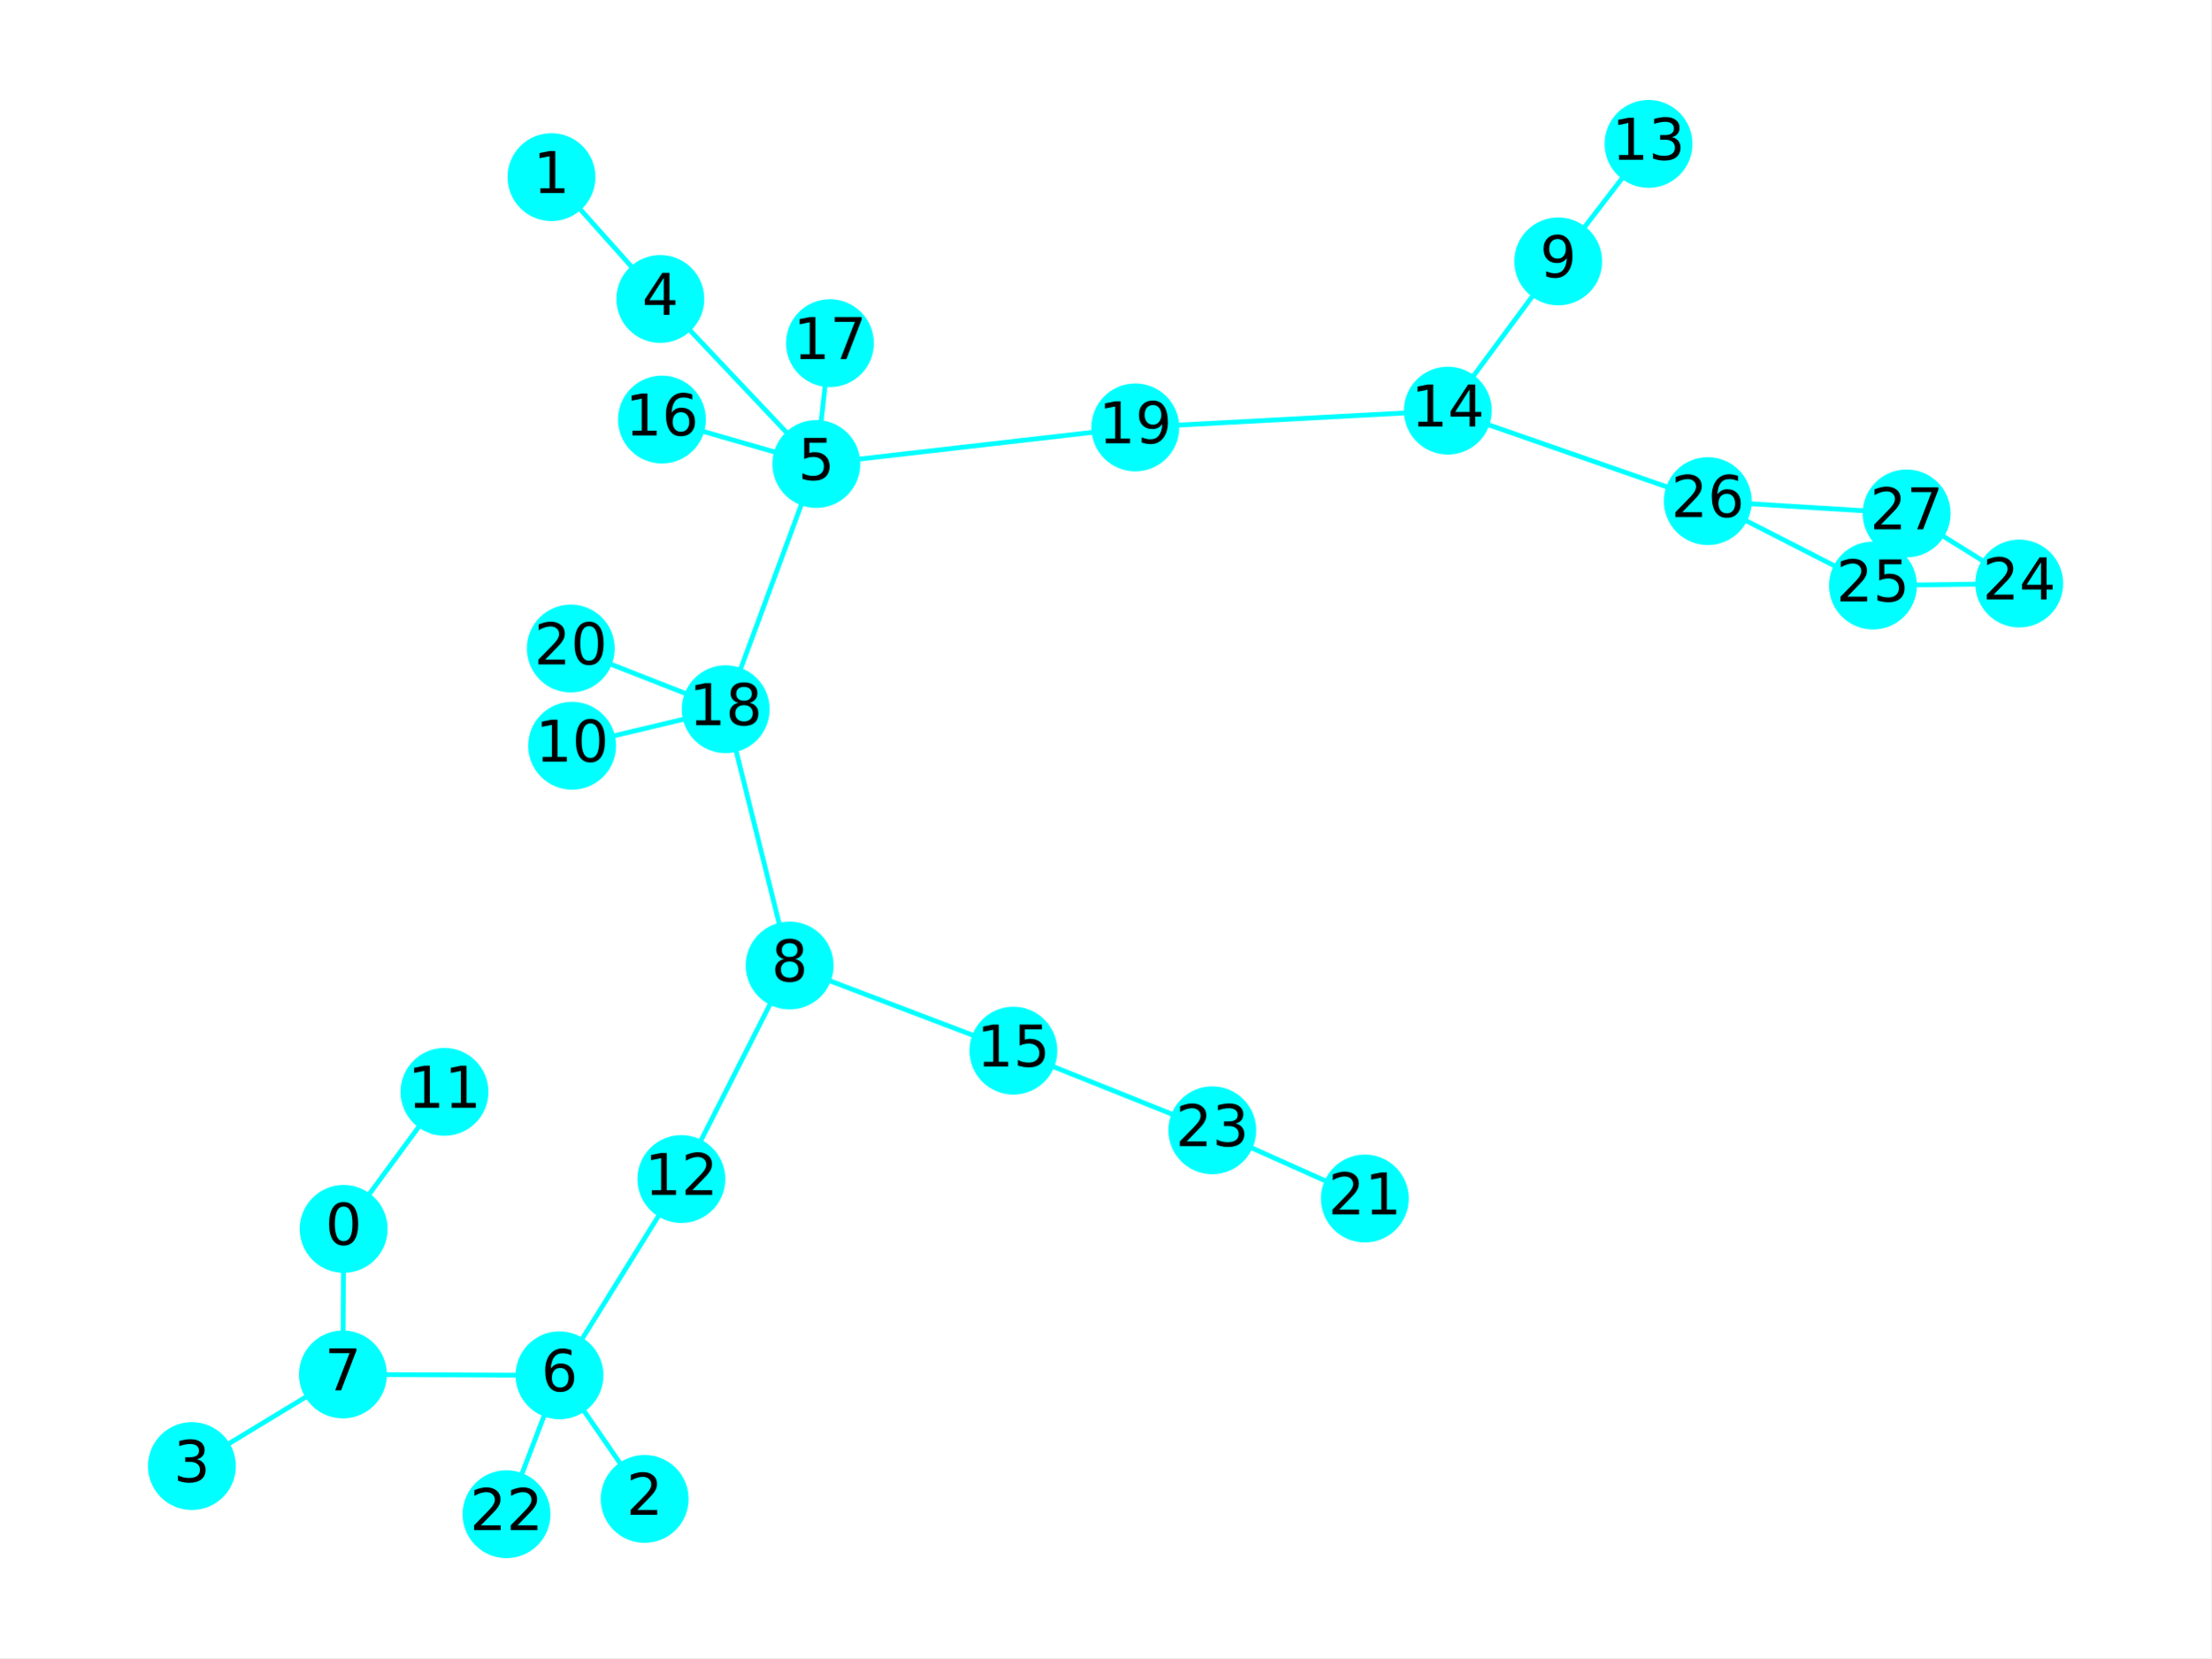
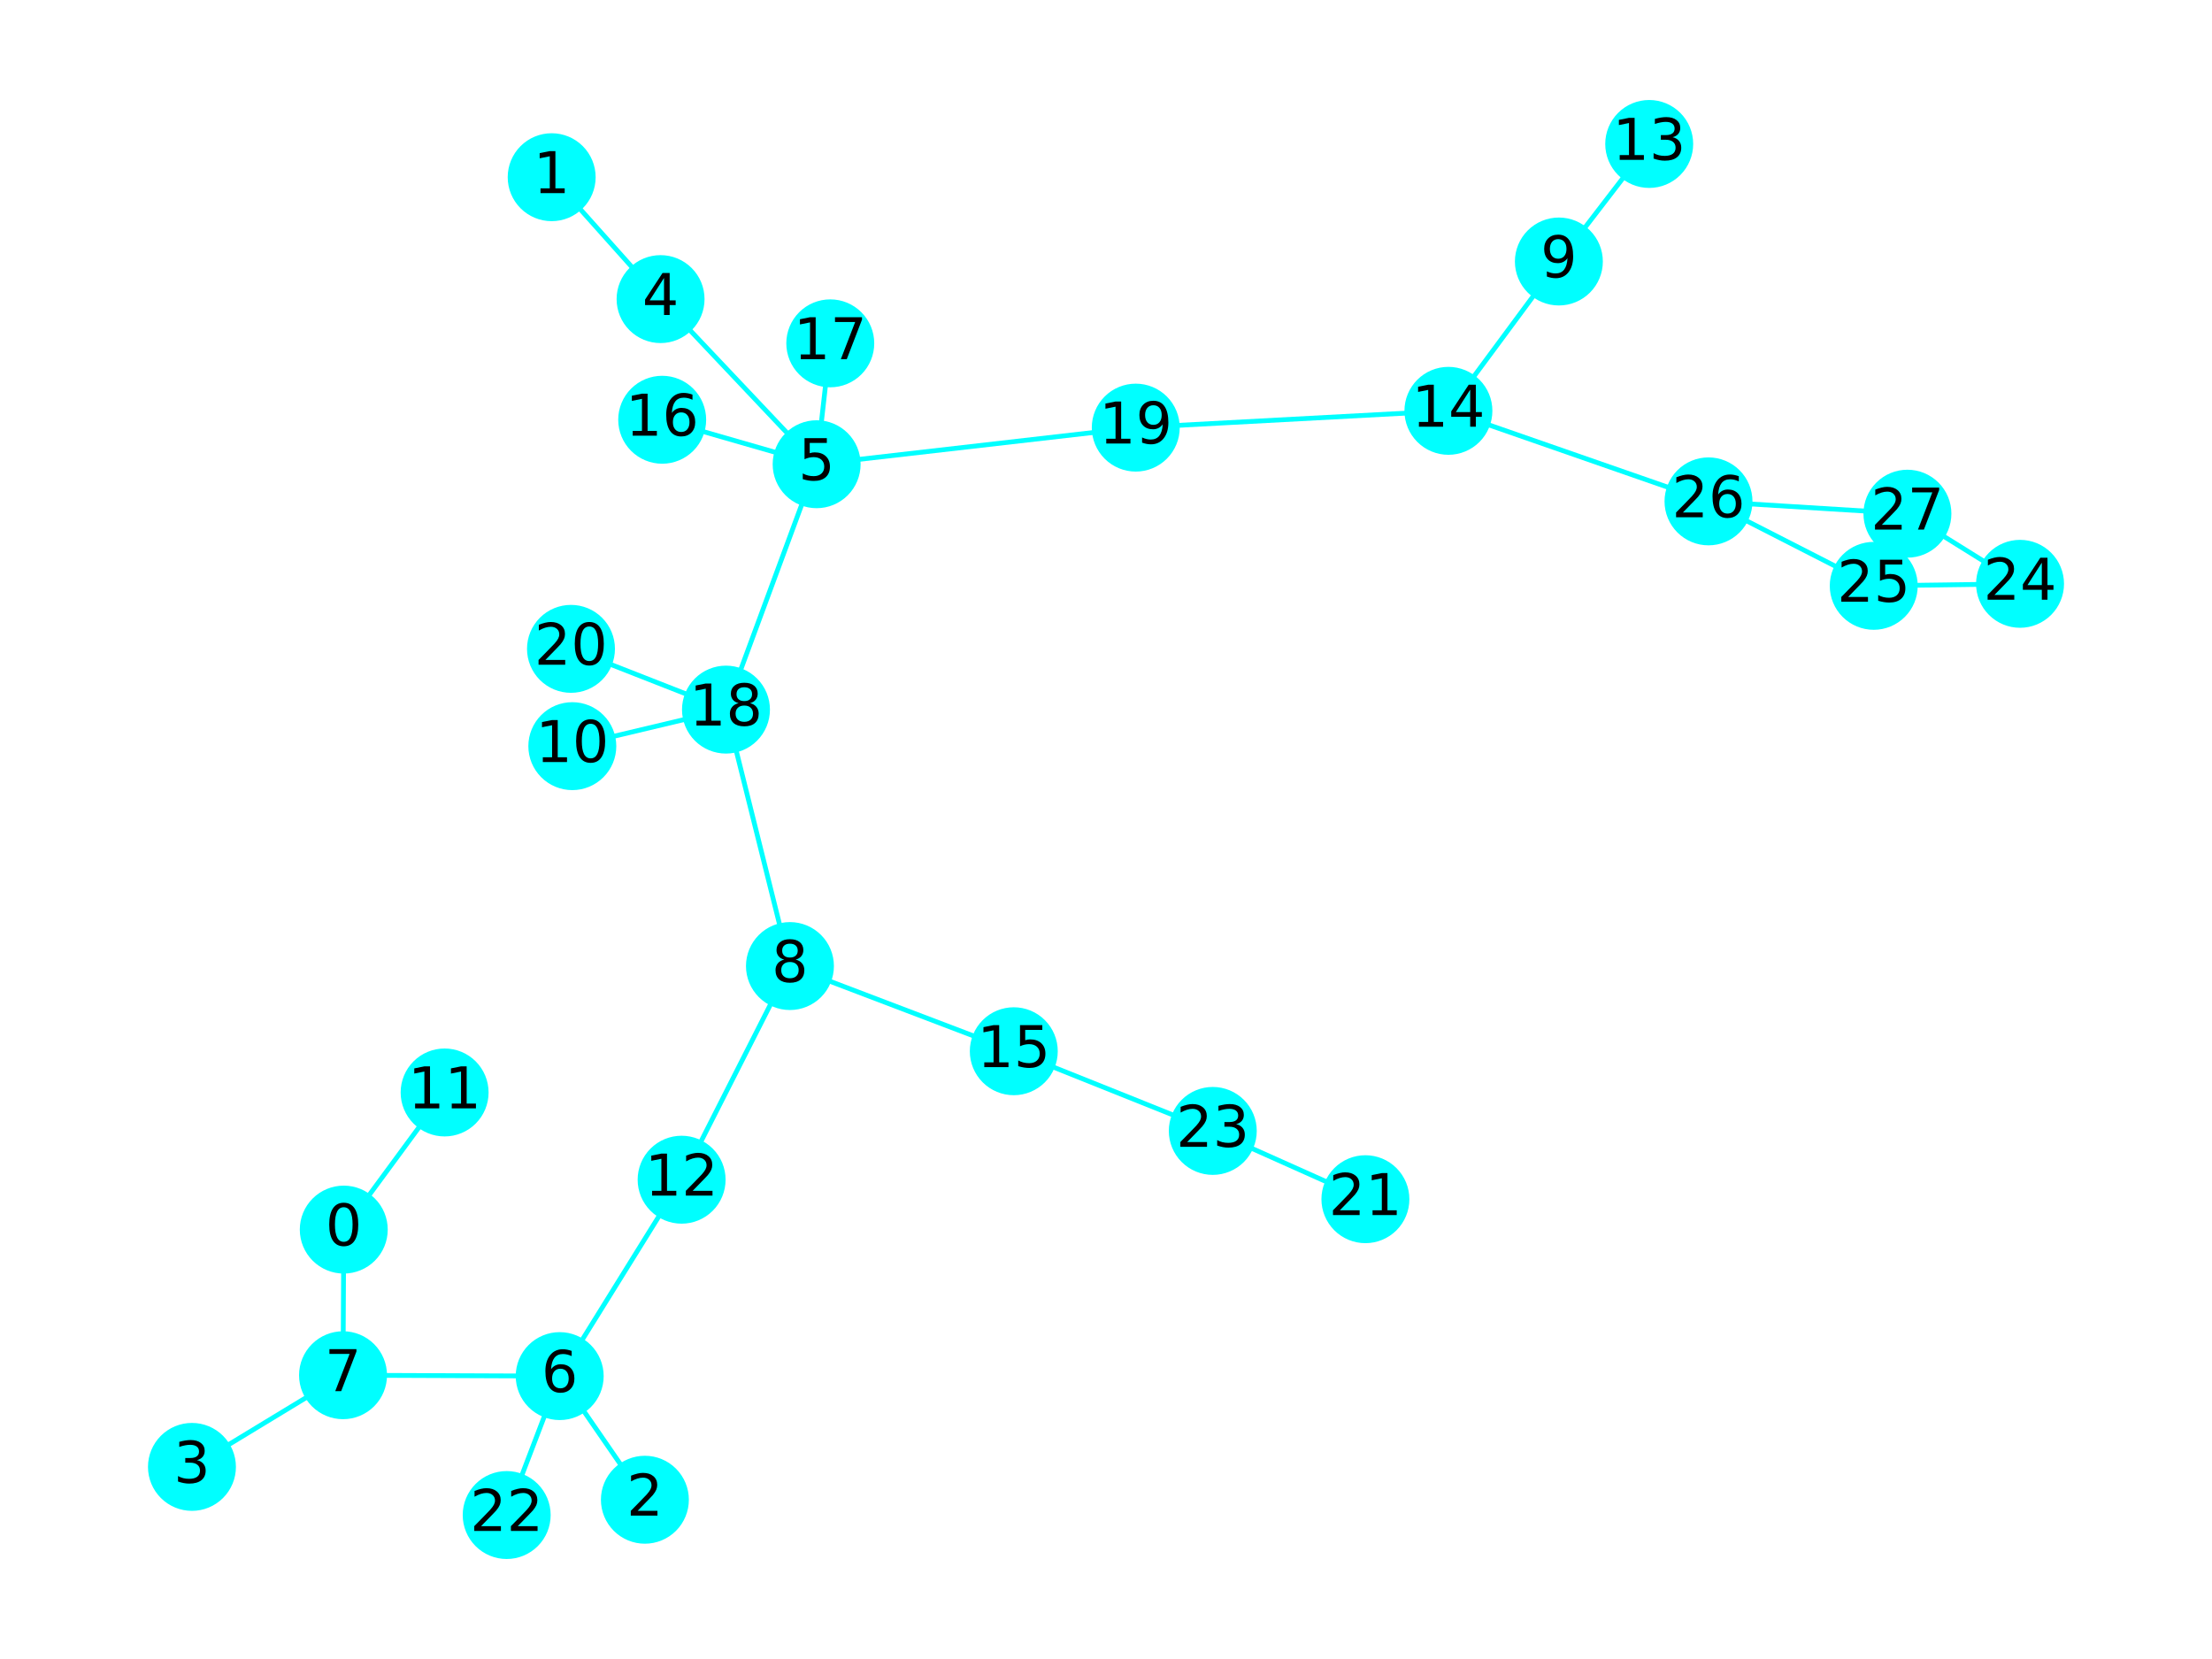
- <svg xmlns="http://www.w3.org/2000/svg" xmlns:xlink="http://www.w3.org/1999/xlink" width="460.8pt" height="345.6pt" viewBox="0 0 460.8 345.6" version="1.1">
+ <svg xmlns="http://www.w3.org/2000/svg" xmlns:xlink="http://www.w3.org/1999/xlink" width="614.4" height="460.8" version="1.1" viewBox="0 0 460.8 345.6">
  <defs>
-     <style type="text/css">*{stroke-linejoin: round; stroke-linecap: butt}</style>
+     <style type="text/css">*{stroke-linejoin:round;stroke-linecap:butt}</style>
  </defs>
  <g id="figure_1">
    <g id="patch_1">
-       <path d="M 0 345.6  L 460.8 345.6  L 460.8 0  L 0 0  z " style="fill: #ffffff" />
+       <path d="M 0 345.6 L 460.8 345.6 L 460.8 0 L 0 0 z" style="fill:#fff" />
    </g>
    <g id="axes_1">
      <g id="LineCollection_1">
-         <path d="M 71.613 256.147  L 92.621 227.581  " clip-path="url(#p18b31a2ccb)" style="fill: none; stroke: #00ffff" />
-         <path d="M 71.613 256.147  L 71.46 286.484  " clip-path="url(#p18b31a2ccb)" style="fill: none; stroke: #00ffff" />
-         <path d="M 71.46 286.484  L 39.987 305.581  " clip-path="url(#p18b31a2ccb)" style="fill: none; stroke: #00ffff" />
-         <path d="M 71.46 286.484  L 116.596 286.667  " clip-path="url(#p18b31a2ccb)" style="fill: none; stroke: #00ffff" />
-         <path d="M 114.924 36.915  L 137.609 62.309  " clip-path="url(#p18b31a2ccb)" style="fill: none; stroke: #00ffff" />
-         <path d="M 137.609 62.309  L 170.121 96.707  " clip-path="url(#p18b31a2ccb)" style="fill: none; stroke: #00ffff" />
-         <path d="M 134.342 312.423  L 116.596 286.667  " clip-path="url(#p18b31a2ccb)" style="fill: none; stroke: #00ffff" />
-         <path d="M 116.596 286.667  L 105.552 315.61  " clip-path="url(#p18b31a2ccb)" style="fill: none; stroke: #00ffff" />
-         <path d="M 116.596 286.667  L 141.993 245.753  " clip-path="url(#p18b31a2ccb)" style="fill: none; stroke: #00ffff" />
-         <path d="M 170.121 96.707  L 137.946 87.443  " clip-path="url(#p18b31a2ccb)" style="fill: none; stroke: #00ffff" />
-         <path d="M 170.121 96.707  L 172.961 71.523  " clip-path="url(#p18b31a2ccb)" style="fill: none; stroke: #00ffff" />
-         <path d="M 170.121 96.707  L 236.6 89.081  " clip-path="url(#p18b31a2ccb)" style="fill: none; stroke: #00ffff" />
-         <path d="M 170.121 96.707  L 151.234 147.825  " clip-path="url(#p18b31a2ccb)" style="fill: none; stroke: #00ffff" />
-         <path d="M 236.6 89.081  L 301.731 85.584  " clip-path="url(#p18b31a2ccb)" style="fill: none; stroke: #00ffff" />
-         <path d="M 151.234 147.825  L 164.56 201.247  " clip-path="url(#p18b31a2ccb)" style="fill: none; stroke: #00ffff" />
-         <path d="M 151.234 147.825  L 119.225 155.437  " clip-path="url(#p18b31a2ccb)" style="fill: none; stroke: #00ffff" />
-         <path d="M 151.234 147.825  L 118.946 135.168  " clip-path="url(#p18b31a2ccb)" style="fill: none; stroke: #00ffff" />
-         <path d="M 141.993 245.753  L 164.56 201.247  " clip-path="url(#p18b31a2ccb)" style="fill: none; stroke: #00ffff" />
-         <path d="M 164.56 201.247  L 211.191 218.992  " clip-path="url(#p18b31a2ccb)" style="fill: none; stroke: #00ffff" />
-         <path d="M 211.191 218.992  L 252.645 235.591  " clip-path="url(#p18b31a2ccb)" style="fill: none; stroke: #00ffff" />
-         <path d="M 324.742 54.476  L 343.561 29.99  " clip-path="url(#p18b31a2ccb)" style="fill: none; stroke: #00ffff" />
-         <path d="M 324.742 54.476  L 301.731 85.584  " clip-path="url(#p18b31a2ccb)" style="fill: none; stroke: #00ffff" />
-         <path d="M 301.731 85.584  L 355.912 104.445  " clip-path="url(#p18b31a2ccb)" style="fill: none; stroke: #00ffff" />
-         <path d="M 355.912 104.445  L 390.334 122.041  " clip-path="url(#p18b31a2ccb)" style="fill: none; stroke: #00ffff" />
-         <path d="M 355.912 104.445  L 397.35 107.012  " clip-path="url(#p18b31a2ccb)" style="fill: none; stroke: #00ffff" />
-         <path d="M 252.645 235.591  L 284.439 249.815  " clip-path="url(#p18b31a2ccb)" style="fill: none; stroke: #00ffff" />
-         <path d="M 420.813 121.621  L 390.334 122.041  " clip-path="url(#p18b31a2ccb)" style="fill: none; stroke: #00ffff" />
-         <path d="M 420.813 121.621  L 397.35 107.012  " clip-path="url(#p18b31a2ccb)" style="fill: none; stroke: #00ffff" />
+         <path d="M 71.613 256.147 L 92.621 227.581" clip-path="url(#p18b31a2ccb)" style="fill:none;stroke:#0ff" />
+         <path d="M 71.613 256.147 L 71.46 286.484" clip-path="url(#p18b31a2ccb)" style="fill:none;stroke:#0ff" />
+         <path d="M 71.46 286.484 L 39.987 305.581" clip-path="url(#p18b31a2ccb)" style="fill:none;stroke:#0ff" />
+         <path d="M 71.46 286.484 L 116.596 286.667" clip-path="url(#p18b31a2ccb)" style="fill:none;stroke:#0ff" />
+         <path d="M 114.924 36.915 L 137.609 62.309" clip-path="url(#p18b31a2ccb)" style="fill:none;stroke:#0ff" />
+         <path d="M 137.609 62.309 L 170.121 96.707" clip-path="url(#p18b31a2ccb)" style="fill:none;stroke:#0ff" />
+         <path d="M 134.342 312.423 L 116.596 286.667" clip-path="url(#p18b31a2ccb)" style="fill:none;stroke:#0ff" />
+         <path d="M 116.596 286.667 L 105.552 315.61" clip-path="url(#p18b31a2ccb)" style="fill:none;stroke:#0ff" />
+         <path d="M 116.596 286.667 L 141.993 245.753" clip-path="url(#p18b31a2ccb)" style="fill:none;stroke:#0ff" />
+         <path d="M 170.121 96.707 L 137.946 87.443" clip-path="url(#p18b31a2ccb)" style="fill:none;stroke:#0ff" />
+         <path d="M 170.121 96.707 L 172.961 71.523" clip-path="url(#p18b31a2ccb)" style="fill:none;stroke:#0ff" />
+         <path d="M 170.121 96.707 L 236.6 89.081" clip-path="url(#p18b31a2ccb)" style="fill:none;stroke:#0ff" />
+         <path d="M 170.121 96.707 L 151.234 147.825" clip-path="url(#p18b31a2ccb)" style="fill:none;stroke:#0ff" />
+         <path d="M 236.6 89.081 L 301.731 85.584" clip-path="url(#p18b31a2ccb)" style="fill:none;stroke:#0ff" />
+         <path d="M 151.234 147.825 L 164.56 201.247" clip-path="url(#p18b31a2ccb)" style="fill:none;stroke:#0ff" />
+         <path d="M 151.234 147.825 L 119.225 155.437" clip-path="url(#p18b31a2ccb)" style="fill:none;stroke:#0ff" />
+         <path d="M 151.234 147.825 L 118.946 135.168" clip-path="url(#p18b31a2ccb)" style="fill:none;stroke:#0ff" />
+         <path d="M 141.993 245.753 L 164.56 201.247" clip-path="url(#p18b31a2ccb)" style="fill:none;stroke:#0ff" />
+         <path d="M 164.56 201.247 L 211.191 218.992" clip-path="url(#p18b31a2ccb)" style="fill:none;stroke:#0ff" />
+         <path d="M 211.191 218.992 L 252.645 235.591" clip-path="url(#p18b31a2ccb)" style="fill:none;stroke:#0ff" />
+         <path d="M 324.742 54.476 L 343.561 29.99" clip-path="url(#p18b31a2ccb)" style="fill:none;stroke:#0ff" />
+         <path d="M 324.742 54.476 L 301.731 85.584" clip-path="url(#p18b31a2ccb)" style="fill:none;stroke:#0ff" />
+         <path d="M 301.731 85.584 L 355.912 104.445" clip-path="url(#p18b31a2ccb)" style="fill:none;stroke:#0ff" />
+         <path d="M 355.912 104.445 L 390.334 122.041" clip-path="url(#p18b31a2ccb)" style="fill:none;stroke:#0ff" />
+         <path d="M 355.912 104.445 L 397.35 107.012" clip-path="url(#p18b31a2ccb)" style="fill:none;stroke:#0ff" />
+         <path d="M 252.645 235.591 L 284.439 249.815" clip-path="url(#p18b31a2ccb)" style="fill:none;stroke:#0ff" />
+         <path d="M 420.813 121.621 L 390.334 122.041" clip-path="url(#p18b31a2ccb)" style="fill:none;stroke:#0ff" />
+         <path d="M 420.813 121.621 L 397.35 107.012" clip-path="url(#p18b31a2ccb)" style="fill:none;stroke:#0ff" />
      </g>
      <g id="PathCollection_1">
        <defs>
-           <path id="C0_0_aff1e0050d" d="M 0 8.66  C 2.297 8.66 4.5 7.748 6.124 6.124  C 7.748 4.5 8.66 2.297 8.66 -0  C 8.66 -2.297 7.748 -4.5 6.124 -6.124  C 4.5 -7.748 2.297 -8.66 0 -8.66  C -2.297 -8.66 -4.5 -7.748 -6.124 -6.124  C -7.748 -4.5 -8.66 -2.297 -8.66 0  C -8.66 2.297 -7.748 4.5 -6.124 6.124  C -4.5 7.748 -2.297 8.66 0 8.66  z " />
+           <path id="C0_0_aff1e0050d" d="M 0 8.66 C 2.297 8.66 4.5 7.748 6.124 6.124 C 7.748 4.5 8.66 2.297 8.66 -0 C 8.66 -2.297 7.748 -4.5 6.124 -6.124 C 4.5 -7.748 2.297 -8.66 0 -8.66 C -2.297 -8.66 -4.5 -7.748 -6.124 -6.124 C -7.748 -4.5 -8.66 -2.297 -8.66 0 C -8.66 2.297 -7.748 4.5 -6.124 6.124 C -4.5 7.748 -2.297 8.66 0 8.66 z" />
        </defs>
        <g clip-path="url(#p18b31a2ccb)">
-           <use xlink:href="#C0_0_aff1e0050d" x="71.613" y="256.147" style="fill: #00ffff; stroke: #00ffff" />
-         </g>
-         <g clip-path="url(#p18b31a2ccb)">
-           <use xlink:href="#C0_0_aff1e0050d" x="92.621" y="227.581" style="fill: #00ffff; stroke: #00ffff" />
-         </g>
-         <g clip-path="url(#p18b31a2ccb)">
-           <use xlink:href="#C0_0_aff1e0050d" x="71.46" y="286.484" style="fill: #00ffff; stroke: #00ffff" />
-         </g>
-         <g clip-path="url(#p18b31a2ccb)">
-           <use xlink:href="#C0_0_aff1e0050d" x="114.924" y="36.915" style="fill: #00ffff; stroke: #00ffff" />
-         </g>
-         <g clip-path="url(#p18b31a2ccb)">
-           <use xlink:href="#C0_0_aff1e0050d" x="137.609" y="62.309" style="fill: #00ffff; stroke: #00ffff" />
-         </g>
-         <g clip-path="url(#p18b31a2ccb)">
-           <use xlink:href="#C0_0_aff1e0050d" x="134.342" y="312.423" style="fill: #00ffff; stroke: #00ffff" />
-         </g>
-         <g clip-path="url(#p18b31a2ccb)">
-           <use xlink:href="#C0_0_aff1e0050d" x="116.596" y="286.667" style="fill: #00ffff; stroke: #00ffff" />
-         </g>
-         <g clip-path="url(#p18b31a2ccb)">
-           <use xlink:href="#C0_0_aff1e0050d" x="39.987" y="305.581" style="fill: #00ffff; stroke: #00ffff" />
-         </g>
-         <g clip-path="url(#p18b31a2ccb)">
-           <use xlink:href="#C0_0_aff1e0050d" x="170.121" y="96.707" style="fill: #00ffff; stroke: #00ffff" />
-         </g>
-         <g clip-path="url(#p18b31a2ccb)">
-           <use xlink:href="#C0_0_aff1e0050d" x="137.946" y="87.443" style="fill: #00ffff; stroke: #00ffff" />
-         </g>
-         <g clip-path="url(#p18b31a2ccb)">
-           <use xlink:href="#C0_0_aff1e0050d" x="172.961" y="71.523" style="fill: #00ffff; stroke: #00ffff" />
-         </g>
-         <g clip-path="url(#p18b31a2ccb)">
-           <use xlink:href="#C0_0_aff1e0050d" x="236.6" y="89.081" style="fill: #00ffff; stroke: #00ffff" />
-         </g>
-         <g clip-path="url(#p18b31a2ccb)">
-           <use xlink:href="#C0_0_aff1e0050d" x="151.234" y="147.825" style="fill: #00ffff; stroke: #00ffff" />
-         </g>
-         <g clip-path="url(#p18b31a2ccb)">
-           <use xlink:href="#C0_0_aff1e0050d" x="105.552" y="315.61" style="fill: #00ffff; stroke: #00ffff" />
-         </g>
-         <g clip-path="url(#p18b31a2ccb)">
-           <use xlink:href="#C0_0_aff1e0050d" x="141.993" y="245.753" style="fill: #00ffff; stroke: #00ffff" />
-         </g>
-         <g clip-path="url(#p18b31a2ccb)">
-           <use xlink:href="#C0_0_aff1e0050d" x="164.56" y="201.247" style="fill: #00ffff; stroke: #00ffff" />
-         </g>
-         <g clip-path="url(#p18b31a2ccb)">
-           <use xlink:href="#C0_0_aff1e0050d" x="211.191" y="218.992" style="fill: #00ffff; stroke: #00ffff" />
-         </g>
-         <g clip-path="url(#p18b31a2ccb)">
-           <use xlink:href="#C0_0_aff1e0050d" x="324.742" y="54.476" style="fill: #00ffff; stroke: #00ffff" />
-         </g>
-         <g clip-path="url(#p18b31a2ccb)">
-           <use xlink:href="#C0_0_aff1e0050d" x="343.561" y="29.99" style="fill: #00ffff; stroke: #00ffff" />
-         </g>
-         <g clip-path="url(#p18b31a2ccb)">
-           <use xlink:href="#C0_0_aff1e0050d" x="301.731" y="85.584" style="fill: #00ffff; stroke: #00ffff" />
-         </g>
-         <g clip-path="url(#p18b31a2ccb)">
-           <use xlink:href="#C0_0_aff1e0050d" x="119.225" y="155.437" style="fill: #00ffff; stroke: #00ffff" />
-         </g>
-         <g clip-path="url(#p18b31a2ccb)">
-           <use xlink:href="#C0_0_aff1e0050d" x="355.912" y="104.445" style="fill: #00ffff; stroke: #00ffff" />
-         </g>
-         <g clip-path="url(#p18b31a2ccb)">
-           <use xlink:href="#C0_0_aff1e0050d" x="252.645" y="235.591" style="fill: #00ffff; stroke: #00ffff" />
-         </g>
-         <g clip-path="url(#p18b31a2ccb)">
-           <use xlink:href="#C0_0_aff1e0050d" x="118.946" y="135.168" style="fill: #00ffff; stroke: #00ffff" />
-         </g>
-         <g clip-path="url(#p18b31a2ccb)">
-           <use xlink:href="#C0_0_aff1e0050d" x="284.439" y="249.815" style="fill: #00ffff; stroke: #00ffff" />
-         </g>
-         <g clip-path="url(#p18b31a2ccb)">
-           <use xlink:href="#C0_0_aff1e0050d" x="420.813" y="121.621" style="fill: #00ffff; stroke: #00ffff" />
-         </g>
-         <g clip-path="url(#p18b31a2ccb)">
-           <use xlink:href="#C0_0_aff1e0050d" x="390.334" y="122.041" style="fill: #00ffff; stroke: #00ffff" />
-         </g>
-         <g clip-path="url(#p18b31a2ccb)">
-           <use xlink:href="#C0_0_aff1e0050d" x="397.35" y="107.012" style="fill: #00ffff; stroke: #00ffff" />
+           <use x="71.613" y="256.147" xlink:href="#C0_0_aff1e0050d" style="fill:#0ff;stroke:#0ff" />
+         </g>
+         <g clip-path="url(#p18b31a2ccb)">
+           <use x="92.621" y="227.581" xlink:href="#C0_0_aff1e0050d" style="fill:#0ff;stroke:#0ff" />
+         </g>
+         <g clip-path="url(#p18b31a2ccb)">
+           <use x="71.46" y="286.484" xlink:href="#C0_0_aff1e0050d" style="fill:#0ff;stroke:#0ff" />
+         </g>
+         <g clip-path="url(#p18b31a2ccb)">
+           <use x="114.924" y="36.915" xlink:href="#C0_0_aff1e0050d" style="fill:#0ff;stroke:#0ff" />
+         </g>
+         <g clip-path="url(#p18b31a2ccb)">
+           <use x="137.609" y="62.309" xlink:href="#C0_0_aff1e0050d" style="fill:#0ff;stroke:#0ff" />
+         </g>
+         <g clip-path="url(#p18b31a2ccb)">
+           <use x="134.342" y="312.423" xlink:href="#C0_0_aff1e0050d" style="fill:#0ff;stroke:#0ff" />
+         </g>
+         <g clip-path="url(#p18b31a2ccb)">
+           <use x="116.596" y="286.667" xlink:href="#C0_0_aff1e0050d" style="fill:#0ff;stroke:#0ff" />
+         </g>
+         <g clip-path="url(#p18b31a2ccb)">
+           <use x="39.987" y="305.581" xlink:href="#C0_0_aff1e0050d" style="fill:#0ff;stroke:#0ff" />
+         </g>
+         <g clip-path="url(#p18b31a2ccb)">
+           <use x="170.121" y="96.707" xlink:href="#C0_0_aff1e0050d" style="fill:#0ff;stroke:#0ff" />
+         </g>
+         <g clip-path="url(#p18b31a2ccb)">
+           <use x="137.946" y="87.443" xlink:href="#C0_0_aff1e0050d" style="fill:#0ff;stroke:#0ff" />
+         </g>
+         <g clip-path="url(#p18b31a2ccb)">
+           <use x="172.961" y="71.523" xlink:href="#C0_0_aff1e0050d" style="fill:#0ff;stroke:#0ff" />
+         </g>
+         <g clip-path="url(#p18b31a2ccb)">
+           <use x="236.6" y="89.081" xlink:href="#C0_0_aff1e0050d" style="fill:#0ff;stroke:#0ff" />
+         </g>
+         <g clip-path="url(#p18b31a2ccb)">
+           <use x="151.234" y="147.825" xlink:href="#C0_0_aff1e0050d" style="fill:#0ff;stroke:#0ff" />
+         </g>
+         <g clip-path="url(#p18b31a2ccb)">
+           <use x="105.552" y="315.61" xlink:href="#C0_0_aff1e0050d" style="fill:#0ff;stroke:#0ff" />
+         </g>
+         <g clip-path="url(#p18b31a2ccb)">
+           <use x="141.993" y="245.753" xlink:href="#C0_0_aff1e0050d" style="fill:#0ff;stroke:#0ff" />
+         </g>
+         <g clip-path="url(#p18b31a2ccb)">
+           <use x="164.56" y="201.247" xlink:href="#C0_0_aff1e0050d" style="fill:#0ff;stroke:#0ff" />
+         </g>
+         <g clip-path="url(#p18b31a2ccb)">
+           <use x="211.191" y="218.992" xlink:href="#C0_0_aff1e0050d" style="fill:#0ff;stroke:#0ff" />
+         </g>
+         <g clip-path="url(#p18b31a2ccb)">
+           <use x="324.742" y="54.476" xlink:href="#C0_0_aff1e0050d" style="fill:#0ff;stroke:#0ff" />
+         </g>
+         <g clip-path="url(#p18b31a2ccb)">
+           <use x="343.561" y="29.99" xlink:href="#C0_0_aff1e0050d" style="fill:#0ff;stroke:#0ff" />
+         </g>
+         <g clip-path="url(#p18b31a2ccb)">
+           <use x="301.731" y="85.584" xlink:href="#C0_0_aff1e0050d" style="fill:#0ff;stroke:#0ff" />
+         </g>
+         <g clip-path="url(#p18b31a2ccb)">
+           <use x="119.225" y="155.437" xlink:href="#C0_0_aff1e0050d" style="fill:#0ff;stroke:#0ff" />
+         </g>
+         <g clip-path="url(#p18b31a2ccb)">
+           <use x="355.912" y="104.445" xlink:href="#C0_0_aff1e0050d" style="fill:#0ff;stroke:#0ff" />
+         </g>
+         <g clip-path="url(#p18b31a2ccb)">
+           <use x="252.645" y="235.591" xlink:href="#C0_0_aff1e0050d" style="fill:#0ff;stroke:#0ff" />
+         </g>
+         <g clip-path="url(#p18b31a2ccb)">
+           <use x="118.946" y="135.168" xlink:href="#C0_0_aff1e0050d" style="fill:#0ff;stroke:#0ff" />
+         </g>
+         <g clip-path="url(#p18b31a2ccb)">
+           <use x="284.439" y="249.815" xlink:href="#C0_0_aff1e0050d" style="fill:#0ff;stroke:#0ff" />
+         </g>
+         <g clip-path="url(#p18b31a2ccb)">
+           <use x="420.813" y="121.621" xlink:href="#C0_0_aff1e0050d" style="fill:#0ff;stroke:#0ff" />
+         </g>
+         <g clip-path="url(#p18b31a2ccb)">
+           <use x="390.334" y="122.041" xlink:href="#C0_0_aff1e0050d" style="fill:#0ff;stroke:#0ff" />
+         </g>
+         <g clip-path="url(#p18b31a2ccb)">
+           <use x="397.35" y="107.012" xlink:href="#C0_0_aff1e0050d" style="fill:#0ff;stroke:#0ff" />
        </g>
      </g>
      <g id="text_1">
        <g clip-path="url(#p18b31a2ccb)">
          <g transform="translate(67.79522 259.4587) scale(0.12 -0.12)">
            <defs>
-               <path id="DejaVuSans-30" d="M 2034 4250  Q 1547 4250 1301 3770  Q 1056 3291 1056 2328  Q 1056 1369 1301 889  Q 1547 409 2034 409  Q 2525 409 2770 889  Q 3016 1369 3016 2328  Q 3016 3291 2770 3770  Q 2525 4250 2034 4250  z M 2034 4750  Q 2819 4750 3233 4129  Q 3647 3509 3647 2328  Q 3647 1150 3233 529  Q 2819 -91 2034 -91  Q 1250 -91 836 529  Q 422 1150 422 2328  Q 422 3509 836 4129  Q 1250 4750 2034 4750  z " transform="scale(0.015625)" />
+               <path id="DejaVuSans-30" d="M 2034 4250 Q 1547 4250 1301 3770 Q 1056 3291 1056 2328 Q 1056 1369 1301 889 Q 1547 409 2034 409 Q 2525 409 2770 889 Q 3016 1369 3016 2328 Q 3016 3291 2770 3770 Q 2525 4250 2034 4250 z M 2034 4750 Q 2819 4750 3233 4129 Q 3647 3509 3647 2328 Q 3647 1150 3233 529 Q 2819 -91 2034 -91 Q 1250 -91 836 529 Q 422 1150 422 2328 Q 422 3509 836 4129 Q 1250 4750 2034 4750 z" transform="scale(0.015625)" />
            </defs>
            <use xlink:href="#DejaVuSans-30" />
          </g>
        </g>
      </g>
      <g id="text_2">
        <g clip-path="url(#p18b31a2ccb)">
          <g transform="translate(84.98561 230.8923) scale(0.12 -0.12)">
            <defs>
-               <path id="DejaVuSans-31" d="M 794 531  L 1825 531  L 1825 4091  L 703 3866  L 703 4441  L 1819 4666  L 2450 4666  L 2450 531  L 3481 531  L 3481 0  L 794 0  L 794 531  z " transform="scale(0.015625)" />
-             </defs>
-             <use xlink:href="#DejaVuSans-31" />
-             <use xlink:href="#DejaVuSans-31" x="63.623" />
+               <path id="DejaVuSans-31" d="M 794 531 L 1825 531 L 1825 4091 L 703 3866 L 703 4441 L 1819 4666 L 2450 4666 L 2450 531 L 3481 531 L 3481 0 L 794 0 L 794 531 z" transform="scale(0.015625)" />
+             </defs>
+             <use xlink:href="#DejaVuSans-31" />
+             <use x="63.623" xlink:href="#DejaVuSans-31" />
          </g>
        </g>
      </g>
      <g id="text_3">
        <g clip-path="url(#p18b31a2ccb)">
          <g transform="translate(67.64282 289.795) scale(0.12 -0.12)">
            <defs>
-               <path id="DejaVuSans-37" d="M 525 4666  L 3525 4666  L 3525 4397  L 1831 0  L 1172 0  L 2766 4134  L 525 4134  L 525 4666  z " transform="scale(0.015625)" />
+               <path id="DejaVuSans-37" d="M 525 4666 L 3525 4666 L 3525 4397 L 1831 0 L 1172 0 L 2766 4134 L 525 4134 L 525 4666 z" transform="scale(0.015625)" />
            </defs>
            <use xlink:href="#DejaVuSans-37" />
          </g>
        </g>
      </g>
      <g id="text_4">
        <g clip-path="url(#p18b31a2ccb)">
          <g transform="translate(111.1068 40.22605) scale(0.12 -0.12)">
            <use xlink:href="#DejaVuSans-31" />
          </g>
        </g>
      </g>
      <g id="text_5">
        <g clip-path="url(#p18b31a2ccb)">
          <g transform="translate(133.7915 65.61993) scale(0.12 -0.12)">
            <defs>
-               <path id="DejaVuSans-34" d="M 2419 4116  L 825 1625  L 2419 1625  L 2419 4116  z M 2253 4666  L 3047 4666  L 3047 1625  L 3713 1625  L 3713 1100  L 3047 1100  L 3047 0  L 2419 0  L 2419 1100  L 313 1100  L 313 1709  L 2253 4666  z " transform="scale(0.015625)" />
+               <path id="DejaVuSans-34" d="M 2419 4116 L 825 1625 L 2419 1625 L 2419 4116 z M 2253 4666 L 3047 4666 L 3047 1625 L 3713 1625 L 3713 1100 L 3047 1100 L 3047 0 L 2419 0 L 2419 1100 L 313 1100 L 313 1709 L 2253 4666 z" transform="scale(0.015625)" />
            </defs>
            <use xlink:href="#DejaVuSans-34" />
          </g>
        </g>
      </g>
      <g id="text_6">
        <g clip-path="url(#p18b31a2ccb)">
          <g transform="translate(130.5247 315.7338) scale(0.12 -0.12)">
            <defs>
-               <path id="DejaVuSans-32" d="M 1228 531  L 3431 531  L 3431 0  L 469 0  L 469 531  Q 828 903 1448 1529  Q 2069 2156 2228 2338  Q 2531 2678 2651 2914  Q 2772 3150 2772 3378  Q 2772 3750 2511 3984  Q 2250 4219 1831 4219  Q 1534 4219 1204 4116  Q 875 4013 500 3803  L 500 4441  Q 881 4594 1212 4672  Q 1544 4750 1819 4750  Q 2544 4750 2975 4387  Q 3406 4025 3406 3419  Q 3406 3131 3298 2873  Q 3191 2616 2906 2266  Q 2828 2175 2409 1742  Q 1991 1309 1228 531  z " transform="scale(0.015625)" />
+               <path id="DejaVuSans-32" d="M 1228 531 L 3431 531 L 3431 0 L 469 0 L 469 531 Q 828 903 1448 1529 Q 2069 2156 2228 2338 Q 2531 2678 2651 2914 Q 2772 3150 2772 3378 Q 2772 3750 2511 3984 Q 2250 4219 1831 4219 Q 1534 4219 1204 4116 Q 875 4013 500 3803 L 500 4441 Q 881 4594 1212 4672 Q 1544 4750 1819 4750 Q 2544 4750 2975 4387 Q 3406 4025 3406 3419 Q 3406 3131 3298 2873 Q 3191 2616 2906 2266 Q 2828 2175 2409 1742 Q 1991 1309 1228 531 z" transform="scale(0.015625)" />
            </defs>
            <use xlink:href="#DejaVuSans-32" />
          </g>
        </g>
      </g>
      <g id="text_7">
        <g clip-path="url(#p18b31a2ccb)">
          <g transform="translate(112.7786 289.978) scale(0.12 -0.12)">
            <defs>
-               <path id="DejaVuSans-36" d="M 2113 2584  Q 1688 2584 1439 2293  Q 1191 2003 1191 1497  Q 1191 994 1439 701  Q 1688 409 2113 409  Q 2538 409 2786 701  Q 3034 994 3034 1497  Q 3034 2003 2786 2293  Q 2538 2584 2113 2584  z M 3366 4563  L 3366 3988  Q 3128 4100 2886 4159  Q 2644 4219 2406 4219  Q 1781 4219 1451 3797  Q 1122 3375 1075 2522  Q 1259 2794 1537 2939  Q 1816 3084 2150 3084  Q 2853 3084 3261 2657  Q 3669 2231 3669 1497  Q 3669 778 3244 343  Q 2819 -91 2113 -91  Q 1303 -91 875 529  Q 447 1150 447 2328  Q 447 3434 972 4092  Q 1497 4750 2381 4750  Q 2619 4750 2861 4703  Q 3103 4656 3366 4563  z " transform="scale(0.015625)" />
+               <path id="DejaVuSans-36" d="M 2113 2584 Q 1688 2584 1439 2293 Q 1191 2003 1191 1497 Q 1191 994 1439 701 Q 1688 409 2113 409 Q 2538 409 2786 701 Q 3034 994 3034 1497 Q 3034 2003 2786 2293 Q 2538 2584 2113 2584 z M 3366 4563 L 3366 3988 Q 3128 4100 2886 4159 Q 2644 4219 2406 4219 Q 1781 4219 1451 3797 Q 1122 3375 1075 2522 Q 1259 2794 1537 2939 Q 1816 3084 2150 3084 Q 2853 3084 3261 2657 Q 3669 2231 3669 1497 Q 3669 778 3244 343 Q 2819 -91 2113 -91 Q 1303 -91 875 529 Q 447 1150 447 2328 Q 447 3434 972 4092 Q 1497 4750 2381 4750 Q 2619 4750 2861 4703 Q 3103 4656 3366 4563 z" transform="scale(0.015625)" />
            </defs>
            <use xlink:href="#DejaVuSans-36" />
          </g>
        </g>
      </g>
      <g id="text_8">
        <g clip-path="url(#p18b31a2ccb)">
          <g transform="translate(36.16928 308.8918) scale(0.12 -0.12)">
            <defs>
-               <path id="DejaVuSans-33" d="M 2597 2516  Q 3050 2419 3304 2112  Q 3559 1806 3559 1356  Q 3559 666 3084 287  Q 2609 -91 1734 -91  Q 1441 -91 1130 -33  Q 819 25 488 141  L 488 750  Q 750 597 1062 519  Q 1375 441 1716 441  Q 2309 441 2620 675  Q 2931 909 2931 1356  Q 2931 1769 2642 2001  Q 2353 2234 1838 2234  L 1294 2234  L 1294 2753  L 1863 2753  Q 2328 2753 2575 2939  Q 2822 3125 2822 3475  Q 2822 3834 2567 4026  Q 2313 4219 1838 4219  Q 1578 4219 1281 4162  Q 984 4106 628 3988  L 628 4550  Q 988 4650 1302 4700  Q 1616 4750 1894 4750  Q 2613 4750 3031 4423  Q 3450 4097 3450 3541  Q 3450 3153 3228 2886  Q 3006 2619 2597 2516  z " transform="scale(0.015625)" />
+               <path id="DejaVuSans-33" d="M 2597 2516 Q 3050 2419 3304 2112 Q 3559 1806 3559 1356 Q 3559 666 3084 287 Q 2609 -91 1734 -91 Q 1441 -91 1130 -33 Q 819 25 488 141 L 488 750 Q 750 597 1062 519 Q 1375 441 1716 441 Q 2309 441 2620 675 Q 2931 909 2931 1356 Q 2931 1769 2642 2001 Q 2353 2234 1838 2234 L 1294 2234 L 1294 2753 L 1863 2753 Q 2328 2753 2575 2939 Q 2822 3125 2822 3475 Q 2822 3834 2567 4026 Q 2313 4219 1838 4219 Q 1578 4219 1281 4162 Q 984 4106 628 3988 L 628 4550 Q 988 4650 1302 4700 Q 1616 4750 1894 4750 Q 2613 4750 3031 4423 Q 3450 4097 3450 3541 Q 3450 3153 3228 2886 Q 3006 2619 2597 2516 z" transform="scale(0.015625)" />
            </defs>
            <use xlink:href="#DejaVuSans-33" />
          </g>
        </g>
      </g>
      <g id="text_9">
        <g clip-path="url(#p18b31a2ccb)">
          <g transform="translate(166.3039 100.0186) scale(0.12 -0.12)">
            <defs>
-               <path id="DejaVuSans-35" d="M 691 4666  L 3169 4666  L 3169 4134  L 1269 4134  L 1269 2991  Q 1406 3038 1543 3061  Q 1681 3084 1819 3084  Q 2600 3084 3056 2656  Q 3513 2228 3513 1497  Q 3513 744 3044 326  Q 2575 -91 1722 -91  Q 1428 -91 1123 -41  Q 819 9 494 109  L 494 744  Q 775 591 1075 516  Q 1375 441 1709 441  Q 2250 441 2565 725  Q 2881 1009 2881 1497  Q 2881 1984 2565 2268  Q 2250 2553 1709 2553  Q 1456 2553 1204 2497  Q 953 2441 691 2322  L 691 4666  z " transform="scale(0.015625)" />
+               <path id="DejaVuSans-35" d="M 691 4666 L 3169 4666 L 3169 4134 L 1269 4134 L 1269 2991 Q 1406 3038 1543 3061 Q 1681 3084 1819 3084 Q 2600 3084 3056 2656 Q 3513 2228 3513 1497 Q 3513 744 3044 326 Q 2575 -91 1722 -91 Q 1428 -91 1123 -41 Q 819 9 494 109 L 494 744 Q 775 591 1075 516 Q 1375 441 1709 441 Q 2250 441 2565 725 Q 2881 1009 2881 1497 Q 2881 1984 2565 2268 Q 2250 2553 1709 2553 Q 1456 2553 1204 2497 Q 953 2441 691 2322 L 691 4666 z" transform="scale(0.015625)" />
            </defs>
            <use xlink:href="#DejaVuSans-35" />
          </g>
        </g>
      </g>
      <g id="text_10">
        <g clip-path="url(#p18b31a2ccb)">
          <g transform="translate(130.3107 90.75456) scale(0.12 -0.12)">
            <use xlink:href="#DejaVuSans-31" />
-             <use xlink:href="#DejaVuSans-36" x="63.623" />
+             <use x="63.623" xlink:href="#DejaVuSans-36" />
          </g>
        </g>
      </g>
      <g id="text_11">
        <g clip-path="url(#p18b31a2ccb)">
          <g transform="translate(165.3255 74.83382) scale(0.12 -0.12)">
            <use xlink:href="#DejaVuSans-31" />
-             <use xlink:href="#DejaVuSans-37" x="63.623" />
+             <use x="63.623" xlink:href="#DejaVuSans-37" />
          </g>
        </g>
      </g>
      <g id="text_12">
        <g clip-path="url(#p18b31a2ccb)">
          <g transform="translate(228.9647 92.39193) scale(0.12 -0.12)">
            <defs>
-               <path id="DejaVuSans-39" d="M 703 97  L 703 672  Q 941 559 1184 500  Q 1428 441 1663 441  Q 2288 441 2617 861  Q 2947 1281 2994 2138  Q 2813 1869 2534 1725  Q 2256 1581 1919 1581  Q 1219 1581 811 2004  Q 403 2428 403 3163  Q 403 3881 828 4315  Q 1253 4750 1959 4750  Q 2769 4750 3195 4129  Q 3622 3509 3622 2328  Q 3622 1225 3098 567  Q 2575 -91 1691 -91  Q 1453 -91 1209 -44  Q 966 3 703 97  z M 1959 2075  Q 2384 2075 2632 2365  Q 2881 2656 2881 3163  Q 2881 3666 2632 3958  Q 2384 4250 1959 4250  Q 1534 4250 1286 3958  Q 1038 3666 1038 3163  Q 1038 2656 1286 2365  Q 1534 2075 1959 2075  z " transform="scale(0.015625)" />
-             </defs>
-             <use xlink:href="#DejaVuSans-31" />
-             <use xlink:href="#DejaVuSans-39" x="63.623" />
+               <path id="DejaVuSans-39" d="M 703 97 L 703 672 Q 941 559 1184 500 Q 1428 441 1663 441 Q 2288 441 2617 861 Q 2947 1281 2994 2138 Q 2813 1869 2534 1725 Q 2256 1581 1919 1581 Q 1219 1581 811 2004 Q 403 2428 403 3163 Q 403 3881 828 4315 Q 1253 4750 1959 4750 Q 2769 4750 3195 4129 Q 3622 3509 3622 2328 Q 3622 1225 3098 567 Q 2575 -91 1691 -91 Q 1453 -91 1209 -44 Q 966 3 703 97 z M 1959 2075 Q 2384 2075 2632 2365 Q 2881 2656 2881 3163 Q 2881 3666 2632 3958 Q 2384 4250 1959 4250 Q 1534 4250 1286 3958 Q 1038 3666 1038 3163 Q 1038 2656 1286 2365 Q 1534 2075 1959 2075 z" transform="scale(0.015625)" />
+             </defs>
+             <use xlink:href="#DejaVuSans-31" />
+             <use x="63.623" xlink:href="#DejaVuSans-39" />
          </g>
        </g>
      </g>
      <g id="text_13">
        <g clip-path="url(#p18b31a2ccb)">
          <g transform="translate(143.5988 151.1365) scale(0.12 -0.12)">
            <defs>
-               <path id="DejaVuSans-38" d="M 2034 2216  Q 1584 2216 1326 1975  Q 1069 1734 1069 1313  Q 1069 891 1326 650  Q 1584 409 2034 409  Q 2484 409 2743 651  Q 3003 894 3003 1313  Q 3003 1734 2745 1975  Q 2488 2216 2034 2216  z M 1403 2484  Q 997 2584 770 2862  Q 544 3141 544 3541  Q 544 4100 942 4425  Q 1341 4750 2034 4750  Q 2731 4750 3128 4425  Q 3525 4100 3525 3541  Q 3525 3141 3298 2862  Q 3072 2584 2669 2484  Q 3125 2378 3379 2068  Q 3634 1759 3634 1313  Q 3634 634 3220 271  Q 2806 -91 2034 -91  Q 1263 -91 848 271  Q 434 634 434 1313  Q 434 1759 690 2068  Q 947 2378 1403 2484  z M 1172 3481  Q 1172 3119 1398 2916  Q 1625 2713 2034 2713  Q 2441 2713 2670 2916  Q 2900 3119 2900 3481  Q 2900 3844 2670 4047  Q 2441 4250 2034 4250  Q 1625 4250 1398 4047  Q 1172 3844 1172 3481  z " transform="scale(0.015625)" />
-             </defs>
-             <use xlink:href="#DejaVuSans-31" />
-             <use xlink:href="#DejaVuSans-38" x="63.623" />
+               <path id="DejaVuSans-38" d="M 2034 2216 Q 1584 2216 1326 1975 Q 1069 1734 1069 1313 Q 1069 891 1326 650 Q 1584 409 2034 409 Q 2484 409 2743 651 Q 3003 894 3003 1313 Q 3003 1734 2745 1975 Q 2488 2216 2034 2216 z M 1403 2484 Q 997 2584 770 2862 Q 544 3141 544 3541 Q 544 4100 942 4425 Q 1341 4750 2034 4750 Q 2731 4750 3128 4425 Q 3525 4100 3525 3541 Q 3525 3141 3298 2862 Q 3072 2584 2669 2484 Q 3125 2378 3379 2068 Q 3634 1759 3634 1313 Q 3634 634 3220 271 Q 2806 -91 2034 -91 Q 1263 -91 848 271 Q 434 634 434 1313 Q 434 1759 690 2068 Q 947 2378 1403 2484 z M 1172 3481 Q 1172 3119 1398 2916 Q 1625 2713 2034 2713 Q 2441 2713 2670 2916 Q 2900 3119 2900 3481 Q 2900 3844 2670 4047 Q 2441 4250 2034 4250 Q 1625 4250 1398 4047 Q 1172 3844 1172 3481 z" transform="scale(0.015625)" />
+             </defs>
+             <use xlink:href="#DejaVuSans-31" />
+             <use x="63.623" xlink:href="#DejaVuSans-38" />
          </g>
        </g>
      </g>
      <g id="text_14">
        <g clip-path="url(#p18b31a2ccb)">
          <g transform="translate(97.91683 318.9212) scale(0.12 -0.12)">
            <use xlink:href="#DejaVuSans-32" />
-             <use xlink:href="#DejaVuSans-32" x="63.623" />
+             <use x="63.623" xlink:href="#DejaVuSans-32" />
          </g>
        </g>
      </g>
      <g id="text_15">
        <g clip-path="url(#p18b31a2ccb)">
          <g transform="translate(134.3575 249.0641) scale(0.12 -0.12)">
            <use xlink:href="#DejaVuSans-31" />
-             <use xlink:href="#DejaVuSans-32" x="63.623" />
+             <use x="63.623" xlink:href="#DejaVuSans-32" />
          </g>
        </g>
      </g>
      <g id="text_16">
        <g clip-path="url(#p18b31a2ccb)">
          <g transform="translate(160.7429 204.5583) scale(0.12 -0.12)">
            <use xlink:href="#DejaVuSans-38" />
          </g>
        </g>
      </g>
      <g id="text_17">
        <g clip-path="url(#p18b31a2ccb)">
          <g transform="translate(203.556 222.3032) scale(0.12 -0.12)">
            <use xlink:href="#DejaVuSans-31" />
-             <use xlink:href="#DejaVuSans-35" x="63.623" />
+             <use x="63.623" xlink:href="#DejaVuSans-35" />
          </g>
        </g>
      </g>
      <g id="text_18">
        <g clip-path="url(#p18b31a2ccb)">
          <g transform="translate(320.9243 57.78736) scale(0.12 -0.12)">
            <use xlink:href="#DejaVuSans-39" />
          </g>
        </g>
      </g>
      <g id="text_19">
        <g clip-path="url(#p18b31a2ccb)">
          <g transform="translate(335.9255 33.30133) scale(0.12 -0.12)">
            <use xlink:href="#DejaVuSans-31" />
-             <use xlink:href="#DejaVuSans-33" x="63.623" />
+             <use x="63.623" xlink:href="#DejaVuSans-33" />
          </g>
        </g>
      </g>
      <g id="text_20">
        <g clip-path="url(#p18b31a2ccb)">
          <g transform="translate(294.0964 88.89485) scale(0.12 -0.12)">
            <use xlink:href="#DejaVuSans-31" />
-             <use xlink:href="#DejaVuSans-34" x="63.623" />
+             <use x="63.623" xlink:href="#DejaVuSans-34" />
          </g>
        </g>
      </g>
      <g id="text_21">
        <g clip-path="url(#p18b31a2ccb)">
          <g transform="translate(111.5903 158.7478) scale(0.12 -0.12)">
            <use xlink:href="#DejaVuSans-31" />
-             <use xlink:href="#DejaVuSans-30" x="63.623" />
+             <use x="63.623" xlink:href="#DejaVuSans-30" />
          </g>
        </g>
      </g>
      <g id="text_22">
        <g clip-path="url(#p18b31a2ccb)">
          <g transform="translate(348.2771 107.7558) scale(0.12 -0.12)">
            <use xlink:href="#DejaVuSans-32" />
-             <use xlink:href="#DejaVuSans-36" x="63.623" />
+             <use x="63.623" xlink:href="#DejaVuSans-36" />
          </g>
        </g>
      </g>
      <g id="text_23">
        <g clip-path="url(#p18b31a2ccb)">
          <g transform="translate(245.0098 238.9026) scale(0.12 -0.12)">
            <use xlink:href="#DejaVuSans-32" />
-             <use xlink:href="#DejaVuSans-33" x="63.623" />
+             <use x="63.623" xlink:href="#DejaVuSans-33" />
          </g>
        </g>
      </g>
      <g id="text_24">
        <g clip-path="url(#p18b31a2ccb)">
          <g transform="translate(111.3112 138.4794) scale(0.12 -0.12)">
            <use xlink:href="#DejaVuSans-32" />
-             <use xlink:href="#DejaVuSans-30" x="63.623" />
+             <use x="63.623" xlink:href="#DejaVuSans-30" />
          </g>
        </g>
      </g>
      <g id="text_25">
        <g clip-path="url(#p18b31a2ccb)">
          <g transform="translate(276.8035 253.1259) scale(0.12 -0.12)">
            <use xlink:href="#DejaVuSans-32" />
-             <use xlink:href="#DejaVuSans-31" x="63.623" />
+             <use x="63.623" xlink:href="#DejaVuSans-31" />
          </g>
        </g>
      </g>
      <g id="text_26">
        <g clip-path="url(#p18b31a2ccb)">
          <g transform="translate(413.1782 124.9326) scale(0.12 -0.12)">
            <use xlink:href="#DejaVuSans-32" />
-             <use xlink:href="#DejaVuSans-34" x="63.623" />
+             <use x="63.623" xlink:href="#DejaVuSans-34" />
          </g>
        </g>
      </g>
      <g id="text_27">
        <g clip-path="url(#p18b31a2ccb)">
          <g transform="translate(382.6995 125.3524) scale(0.12 -0.12)">
            <use xlink:href="#DejaVuSans-32" />
-             <use xlink:href="#DejaVuSans-35" x="63.623" />
+             <use x="63.623" xlink:href="#DejaVuSans-35" />
          </g>
        </g>
      </g>
      <g id="text_28">
        <g clip-path="url(#p18b31a2ccb)">
          <g transform="translate(389.7152 110.3236) scale(0.12 -0.12)">
            <use xlink:href="#DejaVuSans-32" />
-             <use xlink:href="#DejaVuSans-37" x="63.623" />
+             <use x="63.623" xlink:href="#DejaVuSans-37" />
          </g>
        </g>
      </g>
    </g>
  </g>
  <defs>
    <clipPath id="p18b31a2ccb">
-       <rect x="0" y="0" width="460.8" height="345.6" />
+       <rect width="460.8" height="345.6" x="0" y="0" />
    </clipPath>
  </defs>
</svg>
